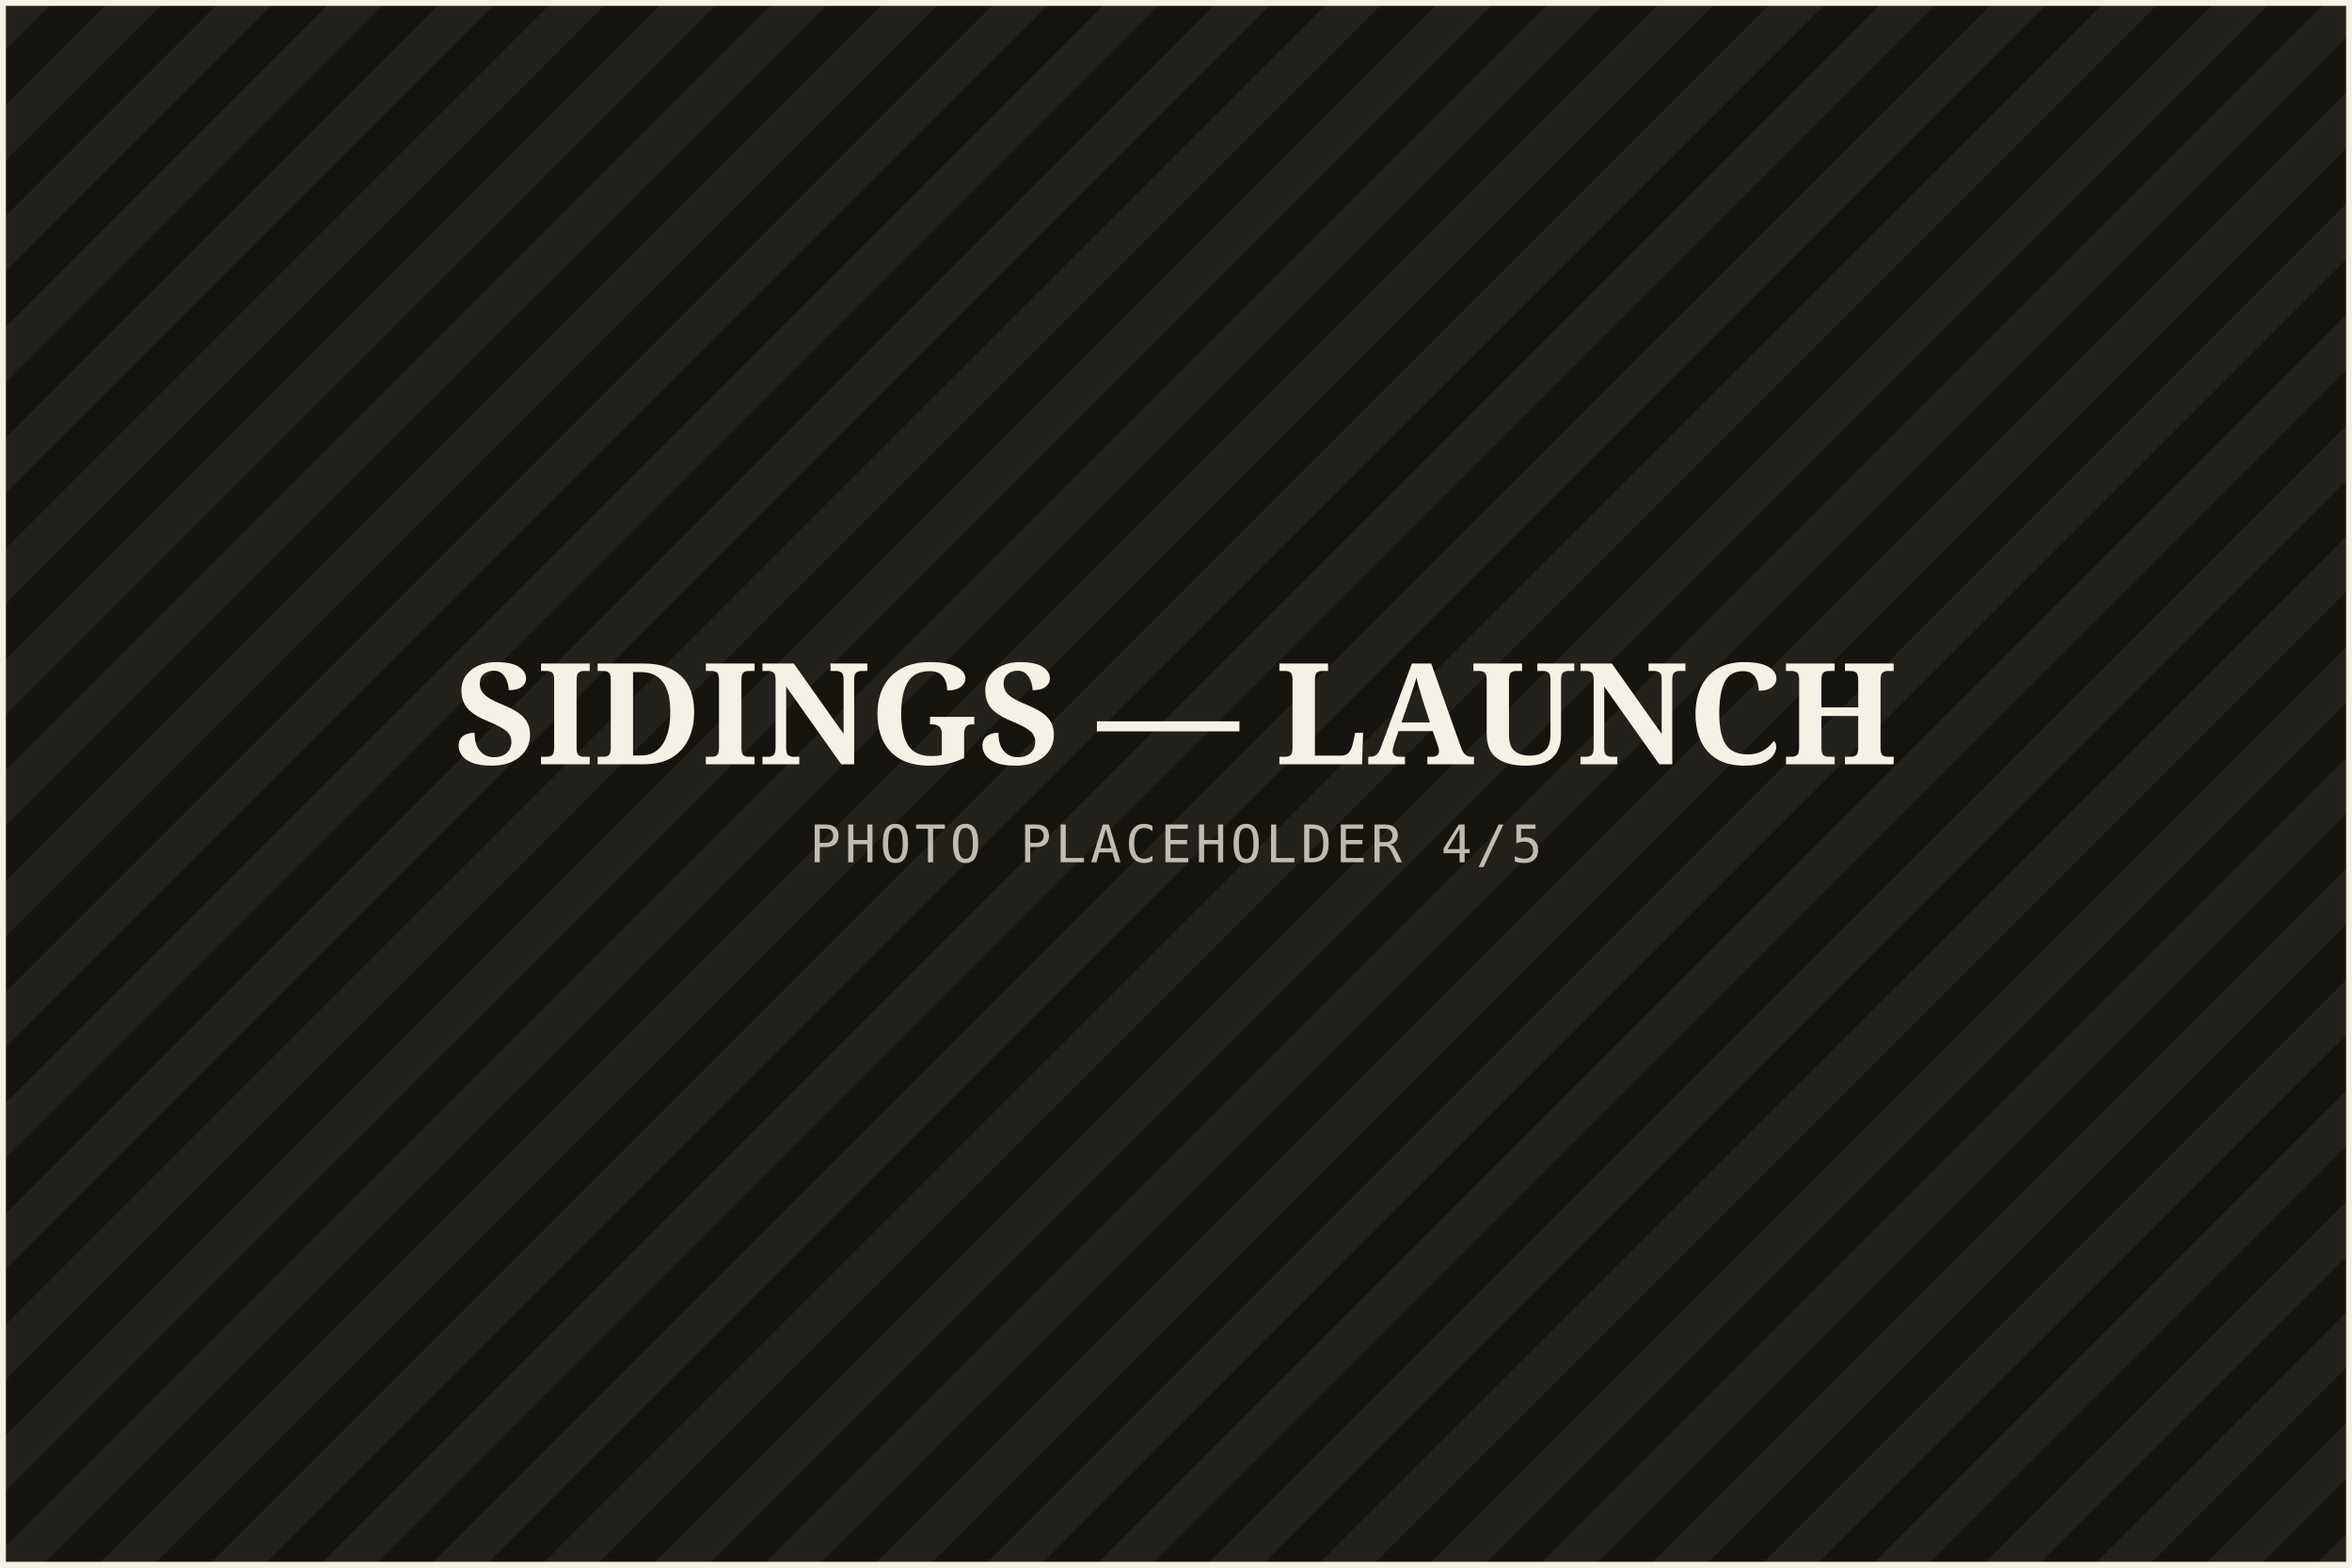
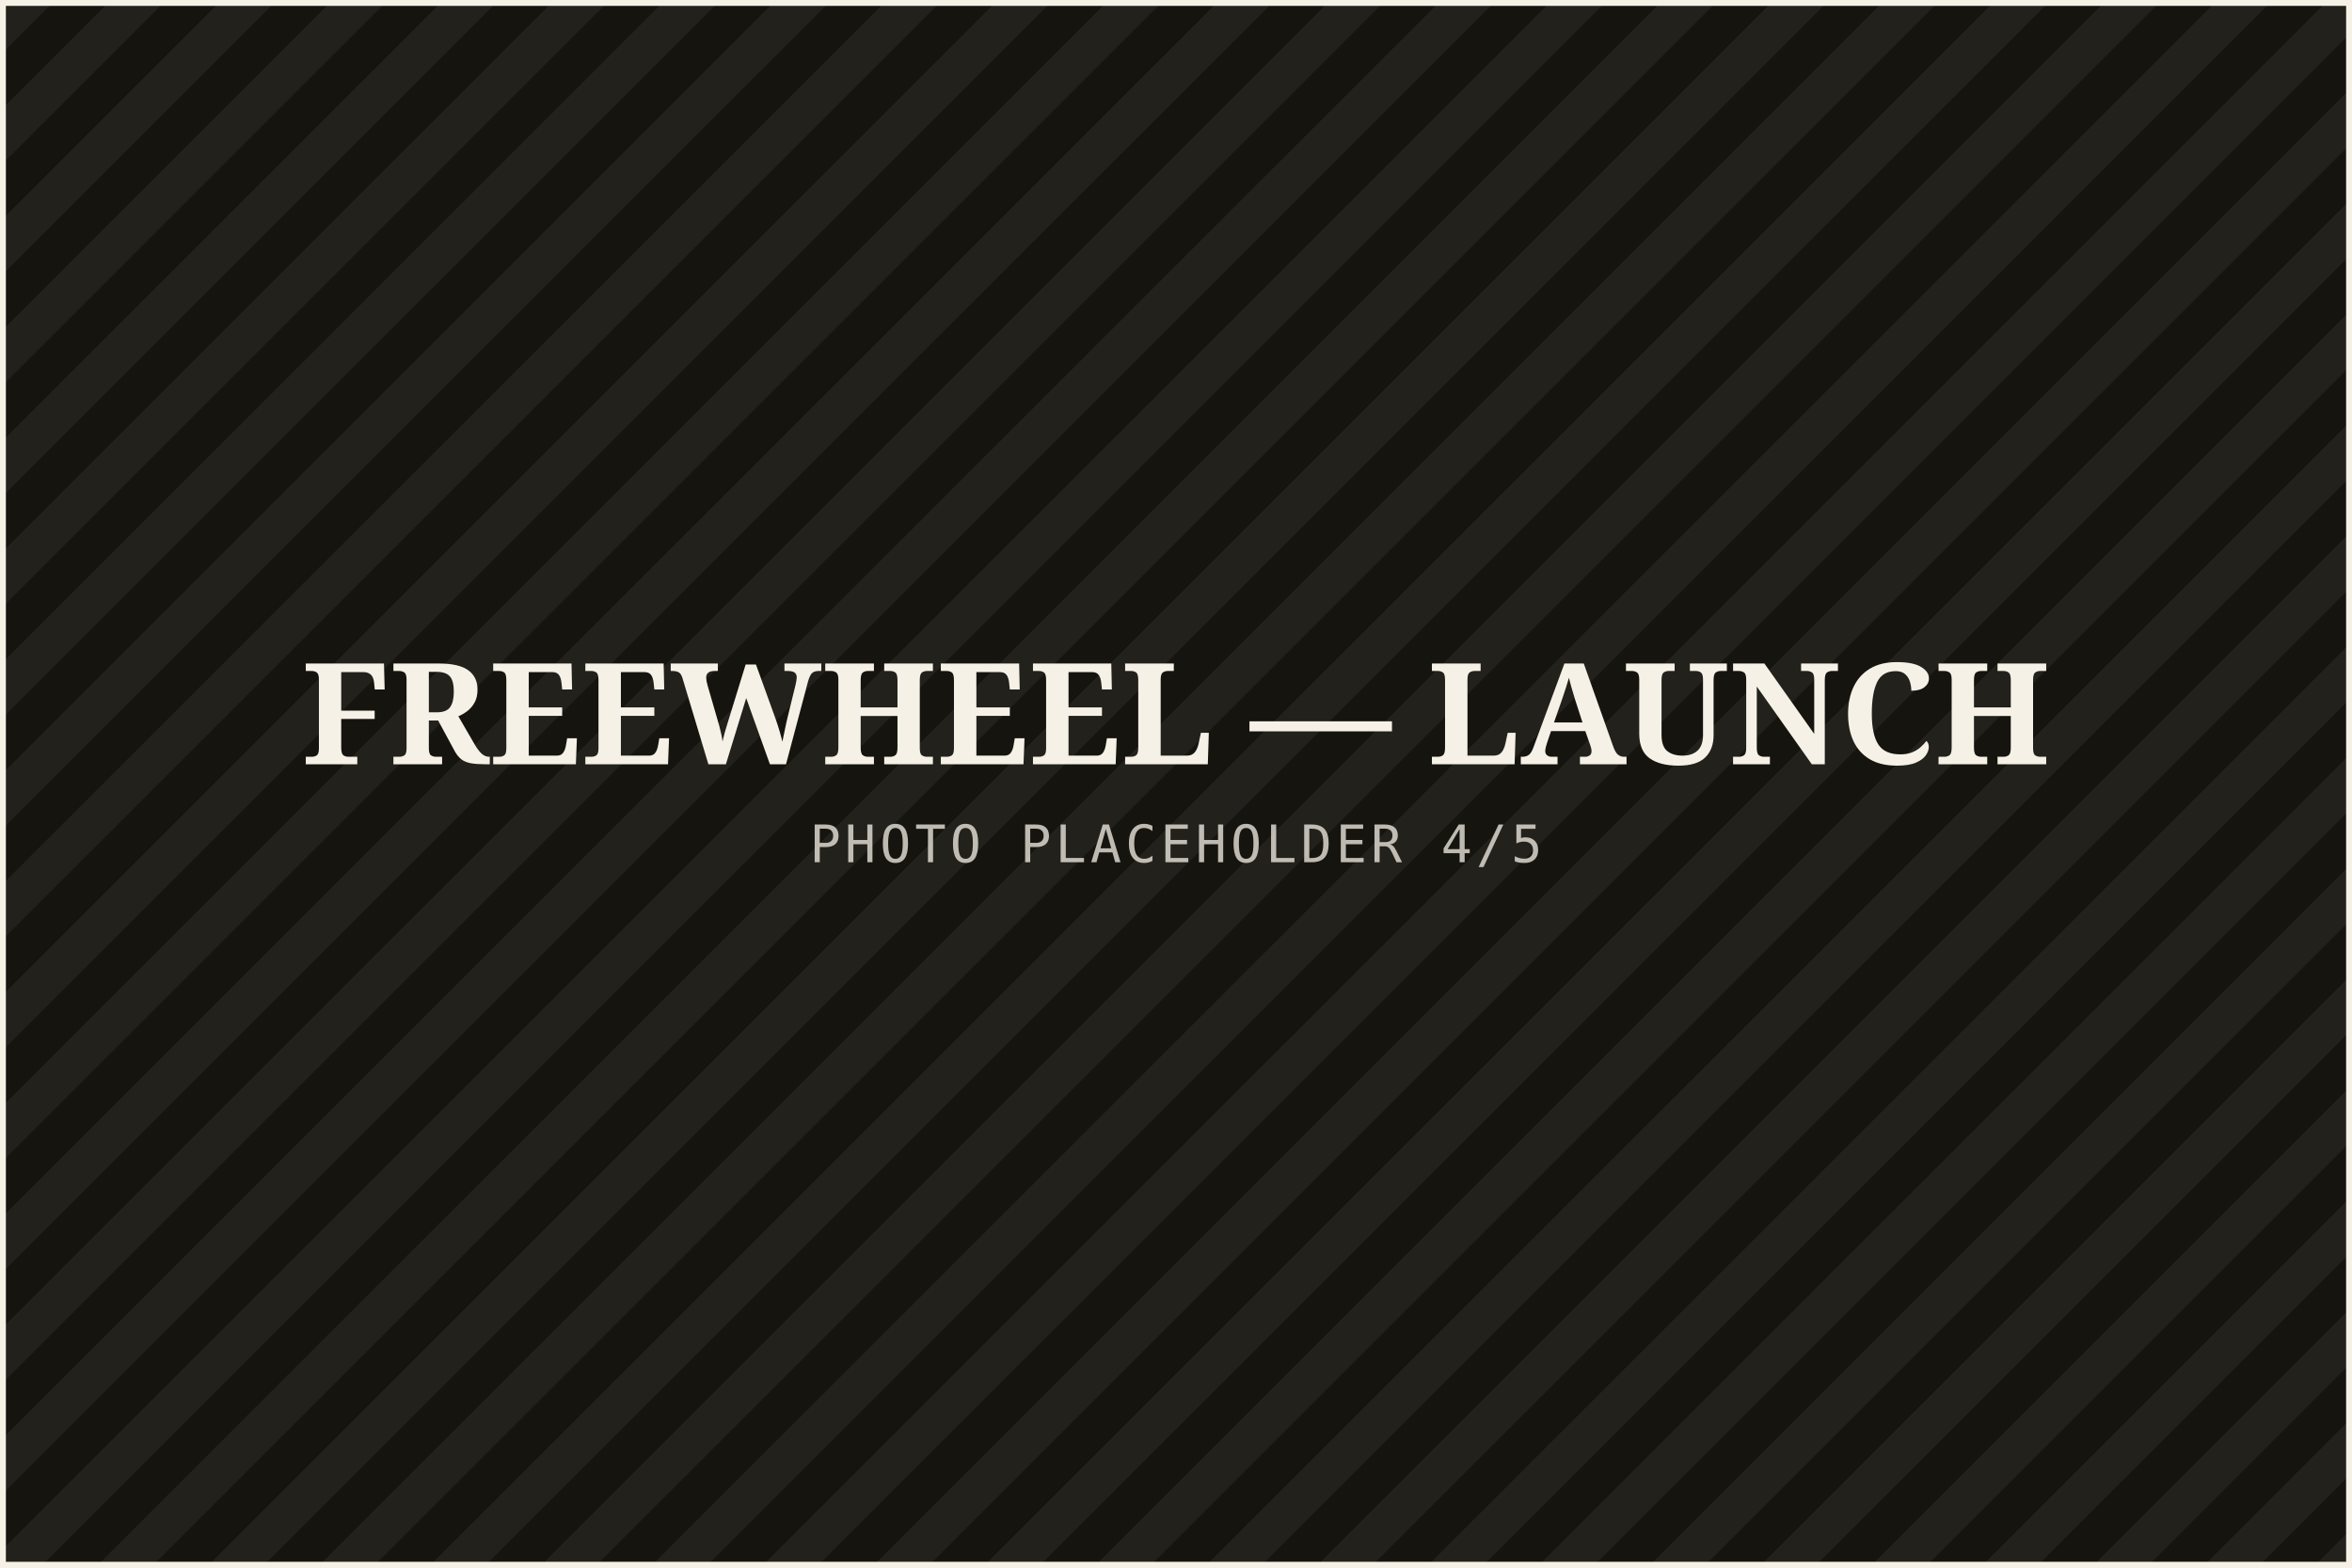
<svg xmlns="http://www.w3.org/2000/svg" viewBox="0 0 1200 800" width="1200" height="800">
  <defs>
    <pattern id="p" width="40" height="40" patternTransform="rotate(45)" patternUnits="userSpaceOnUse">
      <rect width="40" height="40" fill="#16140F" />
      <rect width="20" height="40" fill="#F6F1E7" opacity="0.06" />
    </pattern>
  </defs>
  <rect width="1200" height="800" fill="url(#p)" />
  <rect x="0" y="0" width="1200" height="800" fill="none" stroke="#F6F1E7" stroke-width="6" />
-   <text x="600.0" y="390.0" font-family="Georgia, serif" font-size="72.0" font-weight="700" fill="#F6F1E7" text-anchor="middle">SIDINGS — LAUNCH</text>
+   <text x="600.0" y="390.0" font-family="Georgia, serif" font-size="72.0" font-weight="700" fill="#F6F1E7" text-anchor="middle">FREEWHEEL — LAUNCH</text>
  <text x="600.0" y="440.0" font-family="monospace" font-size="26.4" letter-spacing="2" fill="#F6F1E7" text-anchor="middle" opacity="0.75">PHOTO PLACEHOLDER 4/5</text>
</svg>
